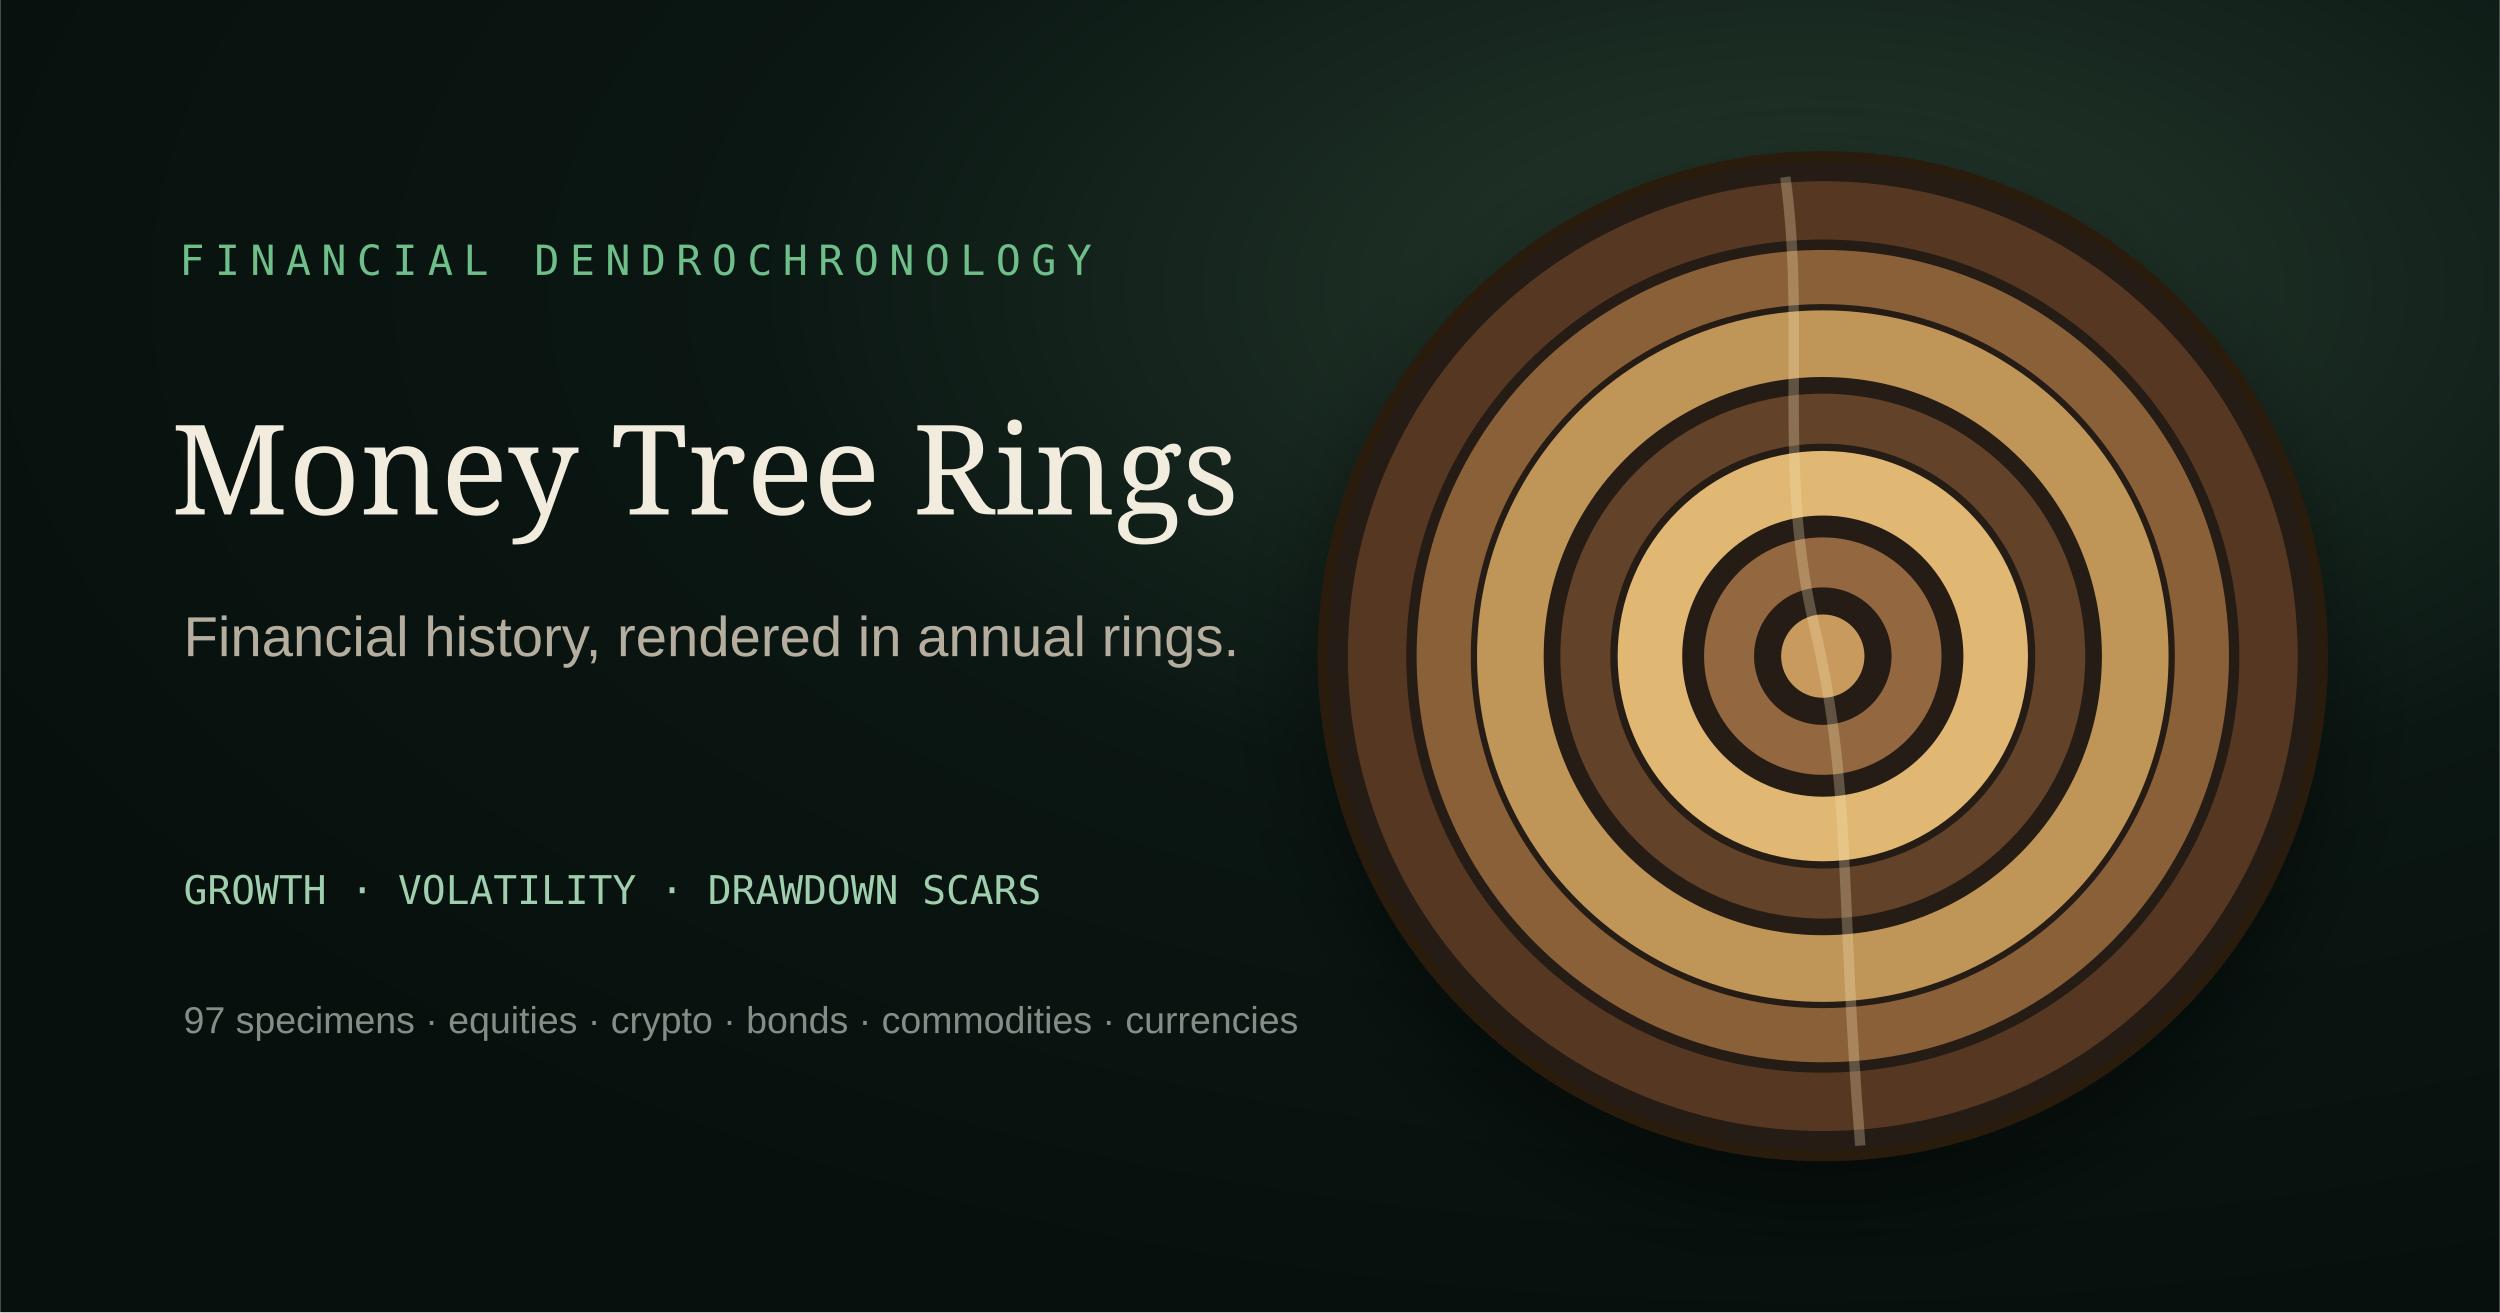
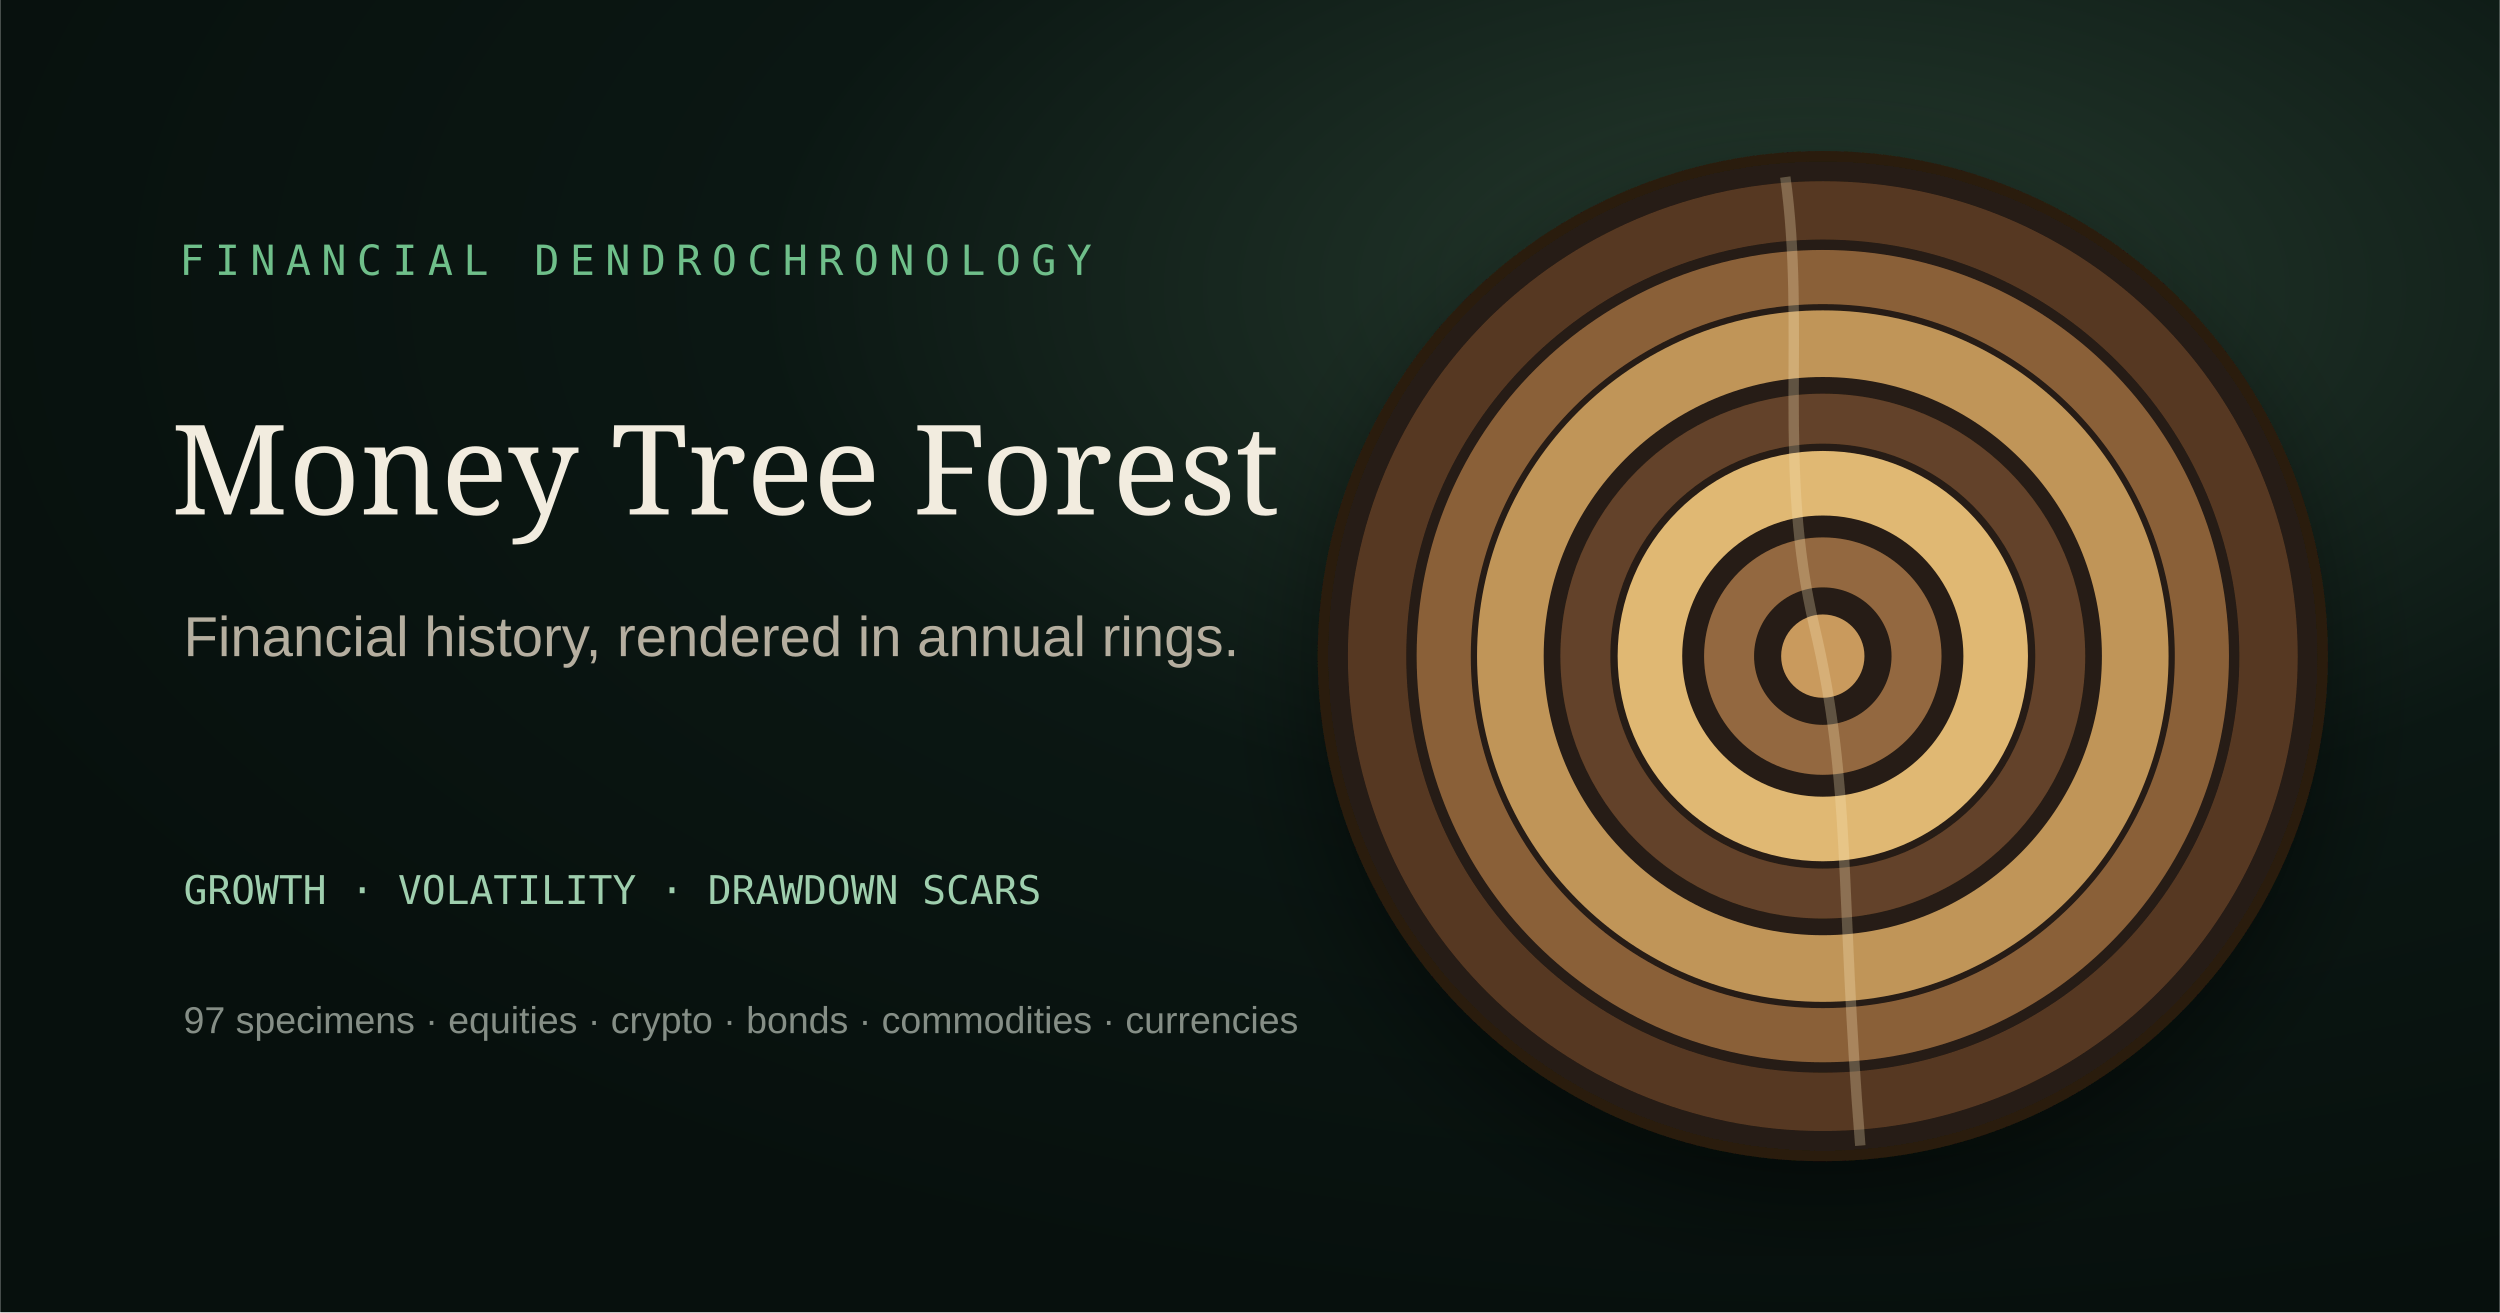
<svg xmlns="http://www.w3.org/2000/svg" width="924" height="485" viewBox="0 0 1200 630">
  <defs>
    <radialGradient id="bg" cx="72%" cy="22%" r="80%">
      <stop stop-color="#263b2e" />
      <stop offset=".52" stop-color="#0b1713" />
      <stop offset="1" stop-color="#07100d" />
    </radialGradient>
    <filter id="shadow">
      <feDropShadow dx="0" dy="18" stdDeviation="24" flood-color="#000" flood-opacity=".45" />
    </filter>
  </defs>
  <rect width="1200" height="630" fill="url(#bg)" />
  <g transform="translate(875 315)" filter="url(#shadow)">
    <circle r="240" fill="#261b13" stroke="#2a1a0e" stroke-width="5" />
    <circle r="214" fill="none" stroke="#573923" stroke-width="28" />
    <circle r="182" fill="none" stroke="#8a6039" stroke-width="26" />
    <circle r="150" fill="none" stroke="#c09559" stroke-width="32" />
    <circle r="114" fill="none" stroke="#634229" stroke-width="24" />
    <circle r="83" fill="none" stroke="#e0b873" stroke-width="31" />
    <circle r="45" fill="none" stroke="#93683f" stroke-width="24" />
    <circle r="20" fill="#c99a5d" />
    <path d="M-18-230C-8-158-22-90-4-14S8 111 18 235" fill="none" stroke="#f6e4ba" stroke-opacity=".28" stroke-width="5" />
  </g>
  <text x="86" y="132" fill="#6fbf8a" font-family="ui-monospace,Menlo,monospace" font-size="20" letter-spacing="5">FINANCIAL DENDROCHRONOLOGY</text>
-   <text x="82" y="247" fill="#f2ecdf" font-family="Georgia,serif" font-size="60">Money Tree Rings</text>
+   <text x="82" y="247" fill="#f2ecdf" font-family="Georgia,serif" font-size="60">Money Tree Forest</text>
  <text x="88" y="315" fill="#b5ae9f" font-family="Arial,sans-serif" font-size="27">Financial history, rendered in annual rings.</text>
  <text x="88" y="434" fill="#9fcfae" font-family="ui-monospace,Menlo,monospace" font-size="19">GROWTH · VOLATILITY · DRAWDOWN SCARS</text>
  <text x="88" y="496" fill="#858e86" font-family="Arial,sans-serif" font-size="18">97 specimens · equities · crypto · bonds · commodities · currencies</text>
</svg>
